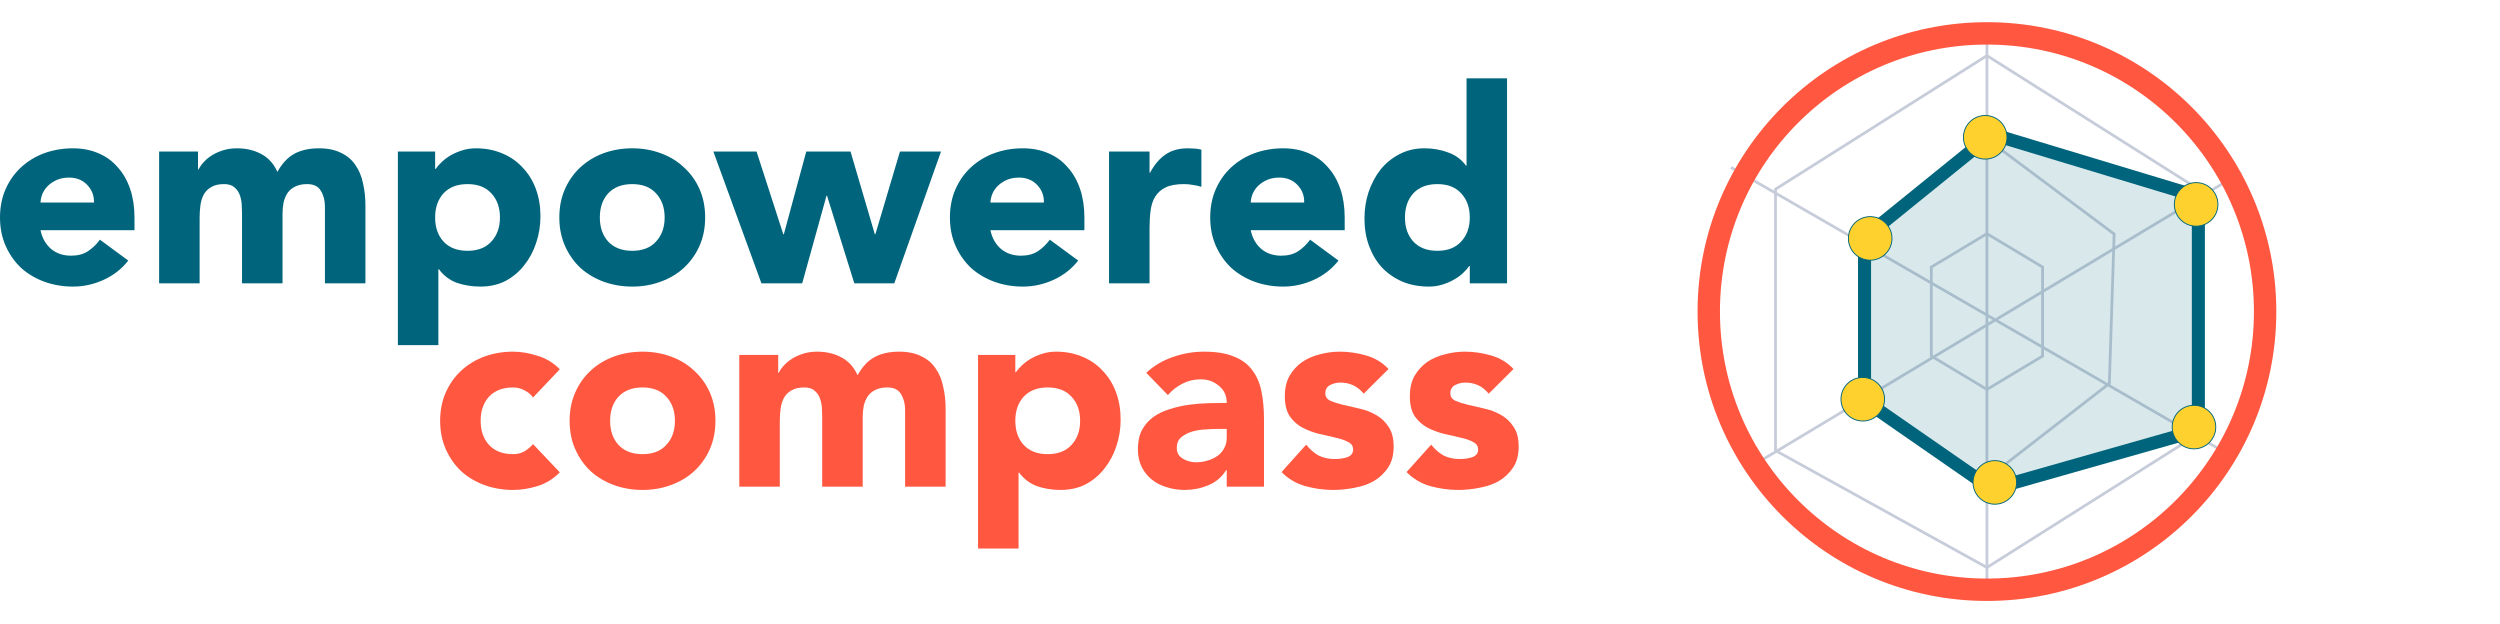
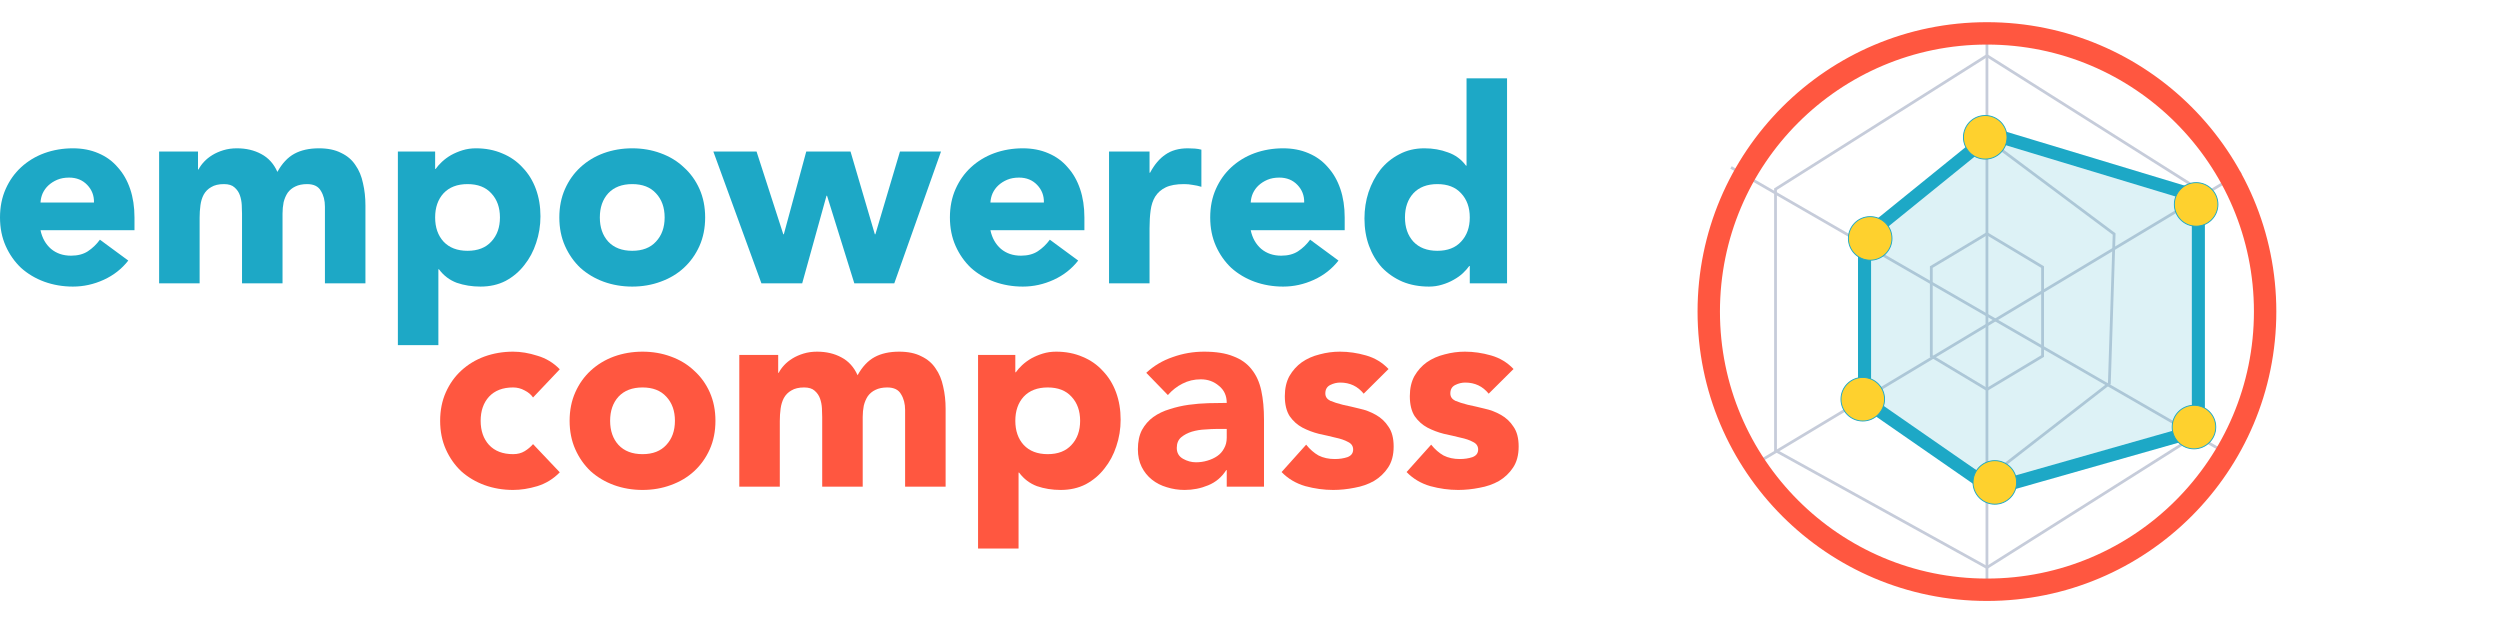
<svg xmlns="http://www.w3.org/2000/svg" width="670" height="167" viewBox="0 0 670 167" fill="none">
  <path d="M142.856 106.526C142.325 105.751 141.577 105.121 140.612 104.637C139.647 104.104 138.61 103.837 137.5 103.837C134.75 103.837 132.603 104.661 131.059 106.308C129.563 107.955 128.815 110.111 128.815 112.775C128.815 115.439 129.563 117.595 131.059 119.242C132.603 120.889 134.75 121.713 137.5 121.713C138.706 121.713 139.743 121.446 140.612 120.913C141.48 120.381 142.228 119.751 142.856 119.024L150.02 126.581C148.332 128.325 146.329 129.561 144.013 130.287C141.746 130.965 139.575 131.305 137.5 131.305C134.798 131.305 132.241 130.869 129.828 129.997C127.464 129.125 125.39 127.889 123.604 126.291C121.867 124.644 120.492 122.682 119.479 120.405C118.466 118.128 117.959 115.585 117.959 112.775C117.959 109.965 118.466 107.422 119.479 105.145C120.492 102.869 121.867 100.931 123.604 99.332C125.39 97.685 127.464 96.426 129.828 95.554C132.241 94.682 134.798 94.246 137.5 94.246C139.575 94.246 141.746 94.609 144.013 95.336C146.329 96.014 148.332 97.225 150.02 98.969L142.856 106.526Z" fill="#FF5740" />
  <path d="M152.656 112.775C152.656 109.965 153.163 107.422 154.176 105.145C155.189 102.869 156.565 100.931 158.301 99.332C160.087 97.685 162.161 96.426 164.526 95.554C166.938 94.682 169.495 94.246 172.197 94.246C174.899 94.246 177.432 94.682 179.796 95.554C182.209 96.426 184.283 97.685 186.02 99.332C187.805 100.931 189.205 102.869 190.218 105.145C191.231 107.422 191.738 109.965 191.738 112.775C191.738 115.585 191.231 118.128 190.218 120.405C189.205 122.682 187.805 124.644 186.02 126.291C184.283 127.889 182.209 129.125 179.796 129.997C177.432 130.869 174.899 131.305 172.197 131.305C169.495 131.305 166.938 130.869 164.526 129.997C162.161 129.125 160.087 127.889 158.301 126.291C156.565 124.644 155.189 122.682 154.176 120.405C153.163 118.128 152.656 115.585 152.656 112.775ZM163.512 112.775C163.512 115.439 164.26 117.595 165.756 119.242C167.3 120.889 169.447 121.713 172.197 121.713C174.947 121.713 177.07 120.889 178.566 119.242C180.11 117.595 180.882 115.439 180.882 112.775C180.882 110.111 180.11 107.955 178.566 106.308C177.07 104.661 174.947 103.837 172.197 103.837C169.447 103.837 167.3 104.661 165.756 106.308C164.26 107.955 163.512 110.111 163.512 112.775Z" fill="#FF5740" />
  <path d="M198.132 95.118H208.554V99.913H208.698C209.036 99.235 209.519 98.557 210.146 97.879C210.773 97.201 211.521 96.595 212.389 96.062C213.258 95.529 214.247 95.093 215.357 94.754C216.466 94.415 217.673 94.246 218.975 94.246C221.436 94.246 223.607 94.754 225.489 95.772C227.419 96.789 228.866 98.388 229.831 100.567C231.086 98.291 232.606 96.668 234.391 95.699C236.176 94.73 238.371 94.246 240.977 94.246C243.341 94.246 245.319 94.657 246.911 95.481C248.552 96.256 249.83 97.346 250.747 98.751C251.712 100.107 252.387 101.73 252.773 103.619C253.208 105.46 253.425 107.446 253.425 109.578V130.433H242.569V109.869C242.569 108.221 242.207 106.817 241.483 105.654C240.808 104.443 239.578 103.837 237.792 103.837C236.538 103.837 235.476 104.055 234.608 104.491C233.788 104.879 233.112 105.436 232.581 106.163C232.099 106.889 231.737 107.737 231.496 108.706C231.303 109.675 231.206 110.692 231.206 111.758V130.433H220.35V111.758C220.35 111.128 220.326 110.353 220.278 109.433C220.23 108.512 220.061 107.64 219.771 106.817C219.482 105.993 218.999 105.291 218.324 104.709C217.697 104.128 216.756 103.837 215.501 103.837C214.102 103.837 212.968 104.104 212.1 104.637C211.231 105.121 210.556 105.799 210.073 106.671C209.639 107.495 209.35 108.439 209.205 109.505C209.06 110.571 208.988 111.685 208.988 112.848V130.433H198.132V95.118Z" fill="#FF5740" />
  <path d="M262.118 95.118H272.106V99.768H272.25C272.684 99.138 273.239 98.509 273.915 97.879C274.639 97.201 275.459 96.595 276.375 96.062C277.34 95.529 278.378 95.093 279.488 94.754C280.597 94.415 281.779 94.246 283.034 94.246C285.639 94.246 288.003 94.706 290.126 95.626C292.249 96.498 294.059 97.758 295.554 99.405C297.098 101.003 298.28 102.917 299.101 105.145C299.921 107.374 300.331 109.82 300.331 112.484C300.331 114.955 299.945 117.329 299.173 119.606C298.449 121.834 297.388 123.82 295.989 125.564C294.638 127.308 292.973 128.713 290.995 129.779C289.017 130.796 286.773 131.305 284.264 131.305C281.996 131.305 279.874 130.965 277.895 130.287C275.965 129.561 274.373 128.349 273.119 126.654H272.974V147H262.118V95.118ZM272.106 112.775C272.106 115.439 272.853 117.595 274.349 119.242C275.893 120.889 278.04 121.713 280.79 121.713C283.54 121.713 285.663 120.889 287.159 119.242C288.703 117.595 289.475 115.439 289.475 112.775C289.475 110.111 288.703 107.955 287.159 106.308C285.663 104.661 283.54 103.837 280.79 103.837C278.04 103.837 275.893 104.661 274.349 106.308C272.853 107.955 272.106 110.111 272.106 112.775Z" fill="#FF5740" />
  <path d="M328.765 126H328.62C327.414 127.889 325.798 129.246 323.771 130.069C321.793 130.893 319.694 131.305 317.475 131.305C315.834 131.305 314.242 131.062 312.698 130.578C311.202 130.142 309.876 129.464 308.718 128.543C307.56 127.623 306.643 126.484 305.968 125.128C305.292 123.772 304.954 122.197 304.954 120.405C304.954 118.37 305.316 116.651 306.04 115.246C306.812 113.841 307.825 112.678 309.08 111.758C310.382 110.837 311.854 110.135 313.494 109.651C315.135 109.118 316.823 108.73 318.56 108.488C320.346 108.246 322.107 108.1 323.844 108.052C325.629 108.003 327.269 107.979 328.765 107.979C328.765 106.042 328.065 104.516 326.666 103.401C325.315 102.239 323.699 101.657 321.817 101.657C320.032 101.657 318.392 102.045 316.896 102.82C315.448 103.547 314.146 104.564 312.988 105.872L307.198 99.913C309.224 98.024 311.588 96.619 314.29 95.699C316.992 94.73 319.791 94.246 322.686 94.246C325.87 94.246 328.475 94.657 330.502 95.481C332.577 96.256 334.217 97.419 335.423 98.969C336.678 100.519 337.546 102.433 338.029 104.709C338.511 106.938 338.752 109.529 338.752 112.484V130.433H328.765V126ZM326.087 114.955C325.267 114.955 324.23 115.003 322.975 115.1C321.769 115.149 320.587 115.343 319.429 115.682C318.319 116.021 317.354 116.529 316.534 117.208C315.762 117.886 315.376 118.83 315.376 120.042C315.376 121.349 315.931 122.318 317.041 122.948C318.15 123.578 319.308 123.893 320.514 123.893C321.576 123.893 322.589 123.747 323.554 123.457C324.567 123.166 325.46 122.754 326.232 122.221C327.004 121.689 327.607 121.01 328.041 120.187C328.524 119.363 328.765 118.394 328.765 117.28V114.955H326.087Z" fill="#FF5740" />
  <path d="M365.466 105.509C363.874 103.522 361.775 102.529 359.169 102.529C358.253 102.529 357.36 102.747 356.492 103.183C355.623 103.619 355.189 104.37 355.189 105.436C355.189 106.308 355.623 106.962 356.492 107.398C357.408 107.785 358.542 108.149 359.893 108.488C361.292 108.779 362.764 109.118 364.308 109.505C365.9 109.844 367.372 110.401 368.723 111.176C370.122 111.952 371.256 113.017 372.124 114.374C373.041 115.682 373.499 117.45 373.499 119.678C373.499 121.955 372.993 123.844 371.979 125.346C371.014 126.799 369.76 127.986 368.216 128.907C366.672 129.779 364.935 130.384 363.005 130.723C361.075 131.111 359.169 131.305 357.288 131.305C354.827 131.305 352.342 130.965 349.833 130.287C347.324 129.561 345.202 128.301 343.465 126.509L350.05 119.17C351.064 120.429 352.173 121.398 353.38 122.076C354.634 122.706 356.082 123.021 357.722 123.021C358.976 123.021 360.11 122.851 361.124 122.512C362.137 122.125 362.643 121.446 362.643 120.478C362.643 119.557 362.185 118.879 361.268 118.443C360.4 117.958 359.266 117.571 357.867 117.28C356.516 116.941 355.044 116.602 353.452 116.263C351.908 115.875 350.436 115.318 349.037 114.592C347.686 113.865 346.552 112.848 345.636 111.54C344.767 110.183 344.333 108.391 344.333 106.163C344.333 104.08 344.743 102.287 345.563 100.785C346.432 99.284 347.542 98.048 348.893 97.08C350.292 96.111 351.884 95.408 353.669 94.972C355.454 94.488 357.264 94.246 359.097 94.246C361.413 94.246 363.753 94.585 366.117 95.263C368.481 95.941 370.484 97.152 372.124 98.896L365.466 105.509Z" fill="#FF5740" />
  <path d="M398.967 105.509C397.374 103.522 395.276 102.529 392.67 102.529C391.753 102.529 390.861 102.747 389.992 103.183C389.124 103.619 388.69 104.37 388.69 105.436C388.69 106.308 389.124 106.962 389.992 107.398C390.909 107.785 392.043 108.149 393.394 108.488C394.793 108.779 396.265 109.118 397.809 109.505C399.401 109.844 400.872 110.401 402.223 111.176C403.623 111.952 404.756 113.017 405.625 114.374C406.542 115.682 407 117.45 407 119.678C407 121.955 406.493 123.844 405.48 125.346C404.515 126.799 403.261 127.986 401.717 128.907C400.173 129.779 398.436 130.384 396.506 130.723C394.576 131.111 392.67 131.305 390.788 131.305C388.328 131.305 385.843 130.965 383.334 130.287C380.825 129.561 378.702 128.301 376.965 126.509L383.551 119.17C384.564 120.429 385.674 121.398 386.88 122.076C388.135 122.706 389.582 123.021 391.223 123.021C392.477 123.021 393.611 122.851 394.624 122.512C395.637 122.125 396.144 121.446 396.144 120.478C396.144 119.557 395.686 118.879 394.769 118.443C393.901 117.958 392.767 117.571 391.367 117.28C390.017 116.941 388.545 116.602 386.953 116.263C385.409 115.875 383.937 115.318 382.538 114.592C381.187 113.865 380.053 112.848 379.136 111.54C378.268 110.183 377.834 108.391 377.834 106.163C377.834 104.08 378.244 102.287 379.064 100.785C379.933 99.284 381.042 98.048 382.393 97.08C383.792 96.111 385.385 95.408 387.17 94.972C388.955 94.488 390.764 94.246 392.598 94.246C394.914 94.246 397.254 94.585 399.618 95.263C401.982 95.941 403.984 97.152 405.625 98.896L398.967 105.509Z" fill="#FF5740" />
-   <path d="M34.377 69.831C32.64 72.059 30.445 73.778 27.791 74.99C25.137 76.201 22.387 76.806 19.541 76.806C16.839 76.806 14.282 76.37 11.869 75.498C9.505 74.626 7.43 73.391 5.645 71.792C3.908 70.145 2.533 68.183 1.52 65.907C0.507 63.63 0 61.087 0 58.277C0 55.467 0.507 52.924 1.52 50.647C2.533 48.37 3.908 46.432 5.645 44.834C7.43 43.187 9.505 41.927 11.869 41.055C14.282 40.183 16.839 39.747 19.541 39.747C22.05 39.747 24.317 40.183 26.344 41.055C28.418 41.927 30.155 43.187 31.555 44.834C33.002 46.432 34.112 48.37 34.884 50.647C35.656 52.924 36.042 55.467 36.042 58.277V61.692H10.856C11.29 63.775 12.231 65.446 13.678 66.706C15.126 67.917 16.911 68.522 19.034 68.522C20.819 68.522 22.315 68.135 23.521 67.36C24.776 66.536 25.861 65.495 26.778 64.235L34.377 69.831ZM25.186 54.28C25.234 52.439 24.631 50.865 23.376 49.557C22.122 48.249 20.506 47.595 18.527 47.595C17.321 47.595 16.26 47.789 15.343 48.176C14.426 48.564 13.63 49.073 12.955 49.702C12.328 50.284 11.821 50.986 11.435 51.81C11.097 52.585 10.904 53.408 10.856 54.28H25.186Z" fill="#00657C" />
-   <path d="M42.643 40.619H53.065V45.415H53.21C53.548 44.737 54.03 44.059 54.657 43.381C55.285 42.702 56.032 42.097 56.901 41.564C57.769 41.031 58.758 40.595 59.868 40.256C60.978 39.917 62.184 39.747 63.487 39.747C65.948 39.747 68.119 40.256 70 41.273C71.93 42.291 73.378 43.889 74.343 46.069C75.597 43.792 77.117 42.17 78.902 41.201C80.687 40.232 82.883 39.747 85.488 39.747C87.852 39.747 89.831 40.159 91.423 40.983C93.063 41.758 94.342 42.848 95.258 44.253C96.224 45.609 96.899 47.232 97.285 49.121C97.719 50.962 97.936 52.948 97.936 55.08V75.934H87.08V55.37C87.08 53.723 86.719 52.318 85.995 51.156C85.319 49.945 84.089 49.339 82.304 49.339C81.049 49.339 79.988 49.557 79.119 49.993C78.299 50.381 77.624 50.938 77.093 51.664C76.61 52.391 76.249 53.239 76.007 54.208C75.814 55.176 75.718 56.194 75.718 57.26V75.934H64.862V57.26C64.862 56.63 64.838 55.855 64.79 54.934C64.741 54.014 64.572 53.142 64.283 52.318C63.993 51.495 63.511 50.792 62.836 50.211C62.208 49.63 61.267 49.339 60.013 49.339C58.614 49.339 57.48 49.605 56.611 50.138C55.743 50.623 55.067 51.301 54.585 52.173C54.151 52.996 53.861 53.941 53.717 55.007C53.572 56.073 53.499 57.187 53.499 58.349V75.934H42.643V40.619Z" fill="#00657C" />
-   <path d="M106.63 40.619H116.617V45.27H116.762C117.196 44.64 117.751 44.01 118.426 43.381C119.15 42.702 119.97 42.097 120.887 41.564C121.852 41.031 122.889 40.595 123.999 40.256C125.109 39.917 126.291 39.747 127.545 39.747C130.151 39.747 132.515 40.208 134.638 41.128C136.761 42 138.57 43.26 140.066 44.907C141.61 46.505 142.792 48.419 143.612 50.647C144.432 52.875 144.842 55.322 144.842 57.986C144.842 60.457 144.456 62.831 143.684 65.107C142.961 67.336 141.899 69.322 140.5 71.066C139.149 72.81 137.484 74.215 135.506 75.28C133.528 76.298 131.285 76.806 128.776 76.806C126.508 76.806 124.385 76.467 122.407 75.789C120.477 75.062 118.885 73.851 117.63 72.156H117.485V92.502H106.63V40.619ZM116.617 58.277C116.617 60.941 117.365 63.097 118.861 64.744C120.404 66.391 122.552 67.215 125.302 67.215C128.052 67.215 130.175 66.391 131.671 64.744C133.214 63.097 133.986 60.941 133.986 58.277C133.986 55.612 133.214 53.457 131.671 51.81C130.175 50.163 128.052 49.339 125.302 49.339C122.552 49.339 120.404 50.163 118.861 51.81C117.365 53.457 116.617 55.612 116.617 58.277Z" fill="#00657C" />
-   <path d="M149.9 58.277C149.9 55.467 150.407 52.924 151.42 50.647C152.433 48.37 153.808 46.432 155.545 44.834C157.33 43.187 159.405 41.927 161.769 41.055C164.182 40.183 166.739 39.747 169.441 39.747C172.143 39.747 174.676 40.183 177.04 41.055C179.452 41.927 181.527 43.187 183.264 44.834C185.049 46.432 186.448 48.37 187.462 50.647C188.475 52.924 188.981 55.467 188.981 58.277C188.981 61.087 188.475 63.63 187.462 65.907C186.448 68.183 185.049 70.145 183.264 71.792C181.527 73.391 179.452 74.626 177.04 75.498C174.676 76.37 172.143 76.806 169.441 76.806C166.739 76.806 164.182 76.37 161.769 75.498C159.405 74.626 157.33 73.391 155.545 71.792C153.808 70.145 152.433 68.183 151.42 65.907C150.407 63.63 149.9 61.087 149.9 58.277ZM160.756 58.277C160.756 60.941 161.504 63.097 162.999 64.744C164.543 66.391 166.69 67.215 169.441 67.215C172.191 67.215 174.314 66.391 175.809 64.744C177.353 63.097 178.125 60.941 178.125 58.277C178.125 55.612 177.353 53.457 175.809 51.81C174.314 50.163 172.191 49.339 169.441 49.339C166.69 49.339 164.543 50.163 162.999 51.81C161.504 53.457 160.756 55.612 160.756 58.277Z" fill="#00657C" />
-   <path d="M191.178 40.619H202.758L209.923 62.782H210.067L216.074 40.619H227.943L234.457 62.782H234.602L241.188 40.619H252.188L239.668 75.934H228.957L221.647 52.464H221.502L214.989 75.934H204.06L191.178 40.619Z" fill="#00657C" />
-   <path d="M288.954 69.831C287.217 72.059 285.022 73.778 282.368 74.99C279.715 76.201 276.964 76.806 274.118 76.806C271.416 76.806 268.859 76.37 266.446 75.498C264.082 74.626 262.007 73.391 260.222 71.792C258.485 70.145 257.11 68.183 256.097 65.907C255.084 63.63 254.577 61.087 254.577 58.277C254.577 55.467 255.084 52.924 256.097 50.647C257.11 48.37 258.485 46.432 260.222 44.834C262.007 43.187 264.082 41.927 266.446 41.055C268.859 40.183 271.416 39.747 274.118 39.747C276.627 39.747 278.894 40.183 280.921 41.055C282.996 41.927 284.732 43.187 286.132 44.834C287.579 46.432 288.689 48.37 289.461 50.647C290.233 52.924 290.619 55.467 290.619 58.277V61.692H265.433C265.867 63.775 266.808 65.446 268.256 66.706C269.703 67.917 271.488 68.522 273.611 68.522C275.396 68.522 276.892 68.135 278.098 67.36C279.353 66.536 280.438 65.495 281.355 64.235L288.954 69.831ZM279.763 54.28C279.811 52.439 279.208 50.865 277.954 49.557C276.699 48.249 275.083 47.595 273.105 47.595C271.898 47.595 270.837 47.789 269.92 48.176C269.003 48.564 268.207 49.073 267.532 49.702C266.905 50.284 266.398 50.986 266.012 51.81C265.674 52.585 265.481 53.408 265.433 54.28H279.763Z" fill="#00657C" />
-   <path d="M297.221 40.619H308.077V46.287H308.221C309.379 44.107 310.754 42.484 312.347 41.419C313.939 40.304 315.941 39.747 318.353 39.747C318.981 39.747 319.608 39.772 320.235 39.82C320.862 39.868 321.441 39.965 321.972 40.111V50.066C321.2 49.824 320.428 49.654 319.656 49.557C318.932 49.412 318.16 49.339 317.34 49.339C315.266 49.339 313.625 49.63 312.419 50.211C311.213 50.792 310.272 51.616 309.596 52.682C308.969 53.699 308.559 54.934 308.366 56.388C308.173 57.841 308.077 59.439 308.077 61.183V75.934H297.221V40.619Z" fill="#00657C" />
-   <path d="M358.712 69.831C356.975 72.059 354.78 73.778 352.126 74.99C349.472 76.201 346.722 76.806 343.876 76.806C341.174 76.806 338.617 76.37 336.204 75.498C333.84 74.626 331.765 73.391 329.98 71.792C328.243 70.145 326.868 68.183 325.855 65.907C324.842 63.63 324.335 61.087 324.335 58.277C324.335 55.467 324.842 52.924 325.855 50.647C326.868 48.37 328.243 46.432 329.98 44.834C331.765 43.187 333.84 41.927 336.204 41.055C338.617 40.183 341.174 39.747 343.876 39.747C346.385 39.747 348.652 40.183 350.679 41.055C352.753 41.927 354.49 43.187 355.89 44.834C357.337 46.432 358.447 48.37 359.219 50.647C359.991 52.924 360.377 55.467 360.377 58.277V61.692H335.191C335.625 63.775 336.566 65.446 338.013 66.706C339.461 67.917 341.246 68.522 343.369 68.522C345.154 68.522 346.65 68.135 347.856 67.36C349.111 66.536 350.196 65.495 351.113 64.235L358.712 69.831ZM349.521 54.28C349.569 52.439 348.966 50.865 347.711 49.557C346.457 48.249 344.841 47.595 342.862 47.595C341.656 47.595 340.595 47.789 339.678 48.176C338.761 48.564 337.965 49.073 337.29 49.702C336.662 50.284 336.156 50.986 335.77 51.81C335.432 52.585 335.239 53.408 335.191 54.28H349.521Z" fill="#00657C" />
-   <path d="M403.889 75.934H393.901V71.284H393.756C393.322 71.913 392.743 72.567 392.019 73.246C391.344 73.875 390.524 74.457 389.559 74.99C388.642 75.522 387.605 75.959 386.447 76.298C385.337 76.637 384.179 76.806 382.973 76.806C380.367 76.806 378.003 76.37 375.88 75.498C373.757 74.578 371.924 73.318 370.38 71.72C368.884 70.073 367.726 68.135 366.906 65.907C366.086 63.678 365.676 61.232 365.676 58.568C365.676 56.097 366.038 53.747 366.761 51.519C367.533 49.242 368.595 47.232 369.946 45.488C371.345 43.744 373.034 42.363 375.012 41.346C376.99 40.28 379.234 39.747 381.742 39.747C384.01 39.747 386.109 40.111 388.039 40.837C390.017 41.516 391.633 42.702 392.888 44.398H393.033V21H403.889V75.934ZM393.901 58.277C393.901 55.612 393.129 53.457 391.585 51.81C390.089 50.163 387.967 49.339 385.216 49.339C382.466 49.339 380.319 50.163 378.775 51.81C377.279 53.457 376.532 55.612 376.532 58.277C376.532 60.941 377.279 63.097 378.775 64.744C380.319 66.391 382.466 67.215 385.216 67.215C387.967 67.215 390.089 66.391 391.585 64.744C393.129 63.097 393.901 60.941 393.901 58.277Z" fill="#00657C" />
+   <path d="M34.377 69.831C32.64 72.059 30.445 73.778 27.791 74.99C25.137 76.201 22.387 76.806 19.541 76.806C16.839 76.806 14.282 76.37 11.869 75.498C9.505 74.626 7.43 73.391 5.645 71.792C3.908 70.145 2.533 68.183 1.52 65.907C0.507 63.63 0 61.087 0 58.277C0 55.467 0.507 52.924 1.52 50.647C2.533 48.37 3.908 46.432 5.645 44.834C7.43 43.187 9.505 41.927 11.869 41.055C14.282 40.183 16.839 39.747 19.541 39.747C22.05 39.747 24.317 40.183 26.344 41.055C28.418 41.927 30.155 43.187 31.555 44.834C33.002 46.432 34.112 48.37 34.884 50.647C35.656 52.924 36.042 55.467 36.042 58.277V61.692H10.856C11.29 63.775 12.231 65.446 13.678 66.706C15.126 67.917 16.911 68.522 19.034 68.522C20.819 68.522 22.315 68.135 23.521 67.36C24.776 66.536 25.861 65.495 26.778 64.235L34.377 69.831ZM25.186 54.28C25.234 52.439 24.631 50.865 23.376 49.557C22.122 48.249 20.506 47.595 18.527 47.595C17.321 47.595 16.26 47.789 15.343 48.176C14.426 48.564 13.63 49.073 12.955 49.702C12.328 50.284 11.821 50.986 11.435 51.81C11.097 52.585 10.904 53.408 10.856 54.28H25.186Z" fill="#1DA8C6" />
+   <path d="M42.643 40.619H53.065V45.415H53.21C53.548 44.737 54.03 44.059 54.657 43.381C55.285 42.702 56.032 42.097 56.901 41.564C57.769 41.031 58.758 40.595 59.868 40.256C60.978 39.917 62.184 39.747 63.487 39.747C65.948 39.747 68.119 40.256 70 41.273C71.93 42.291 73.378 43.889 74.343 46.069C75.597 43.792 77.117 42.17 78.902 41.201C80.687 40.232 82.883 39.747 85.488 39.747C87.852 39.747 89.831 40.159 91.423 40.983C93.063 41.758 94.342 42.848 95.258 44.253C96.224 45.609 96.899 47.232 97.285 49.121C97.719 50.962 97.936 52.948 97.936 55.08V75.934H87.08V55.37C87.08 53.723 86.719 52.318 85.995 51.156C85.319 49.945 84.089 49.339 82.304 49.339C81.049 49.339 79.988 49.557 79.119 49.993C78.299 50.381 77.624 50.938 77.093 51.664C76.61 52.391 76.249 53.239 76.007 54.208C75.814 55.176 75.718 56.194 75.718 57.26V75.934H64.862V57.26C64.862 56.63 64.838 55.855 64.79 54.934C64.741 54.014 64.572 53.142 64.283 52.318C63.993 51.495 63.511 50.792 62.836 50.211C62.208 49.63 61.267 49.339 60.013 49.339C58.614 49.339 57.48 49.605 56.611 50.138C55.743 50.623 55.067 51.301 54.585 52.173C54.151 52.996 53.861 53.941 53.717 55.007C53.572 56.073 53.499 57.187 53.499 58.349V75.934H42.643V40.619Z" fill="#1DA8C6" />
+   <path d="M106.63 40.619H116.617V45.27H116.762C117.196 44.64 117.751 44.01 118.426 43.381C119.15 42.702 119.97 42.097 120.887 41.564C121.852 41.031 122.889 40.595 123.999 40.256C125.109 39.917 126.291 39.747 127.545 39.747C130.151 39.747 132.515 40.208 134.638 41.128C136.761 42 138.57 43.26 140.066 44.907C141.61 46.505 142.792 48.419 143.612 50.647C144.432 52.875 144.842 55.322 144.842 57.986C144.842 60.457 144.456 62.831 143.684 65.107C142.961 67.336 141.899 69.322 140.5 71.066C139.149 72.81 137.484 74.215 135.506 75.28C133.528 76.298 131.285 76.806 128.776 76.806C126.508 76.806 124.385 76.467 122.407 75.789C120.477 75.062 118.885 73.851 117.63 72.156H117.485V92.502H106.63V40.619ZM116.617 58.277C116.617 60.941 117.365 63.097 118.861 64.744C120.404 66.391 122.552 67.215 125.302 67.215C128.052 67.215 130.175 66.391 131.671 64.744C133.214 63.097 133.986 60.941 133.986 58.277C133.986 55.612 133.214 53.457 131.671 51.81C130.175 50.163 128.052 49.339 125.302 49.339C122.552 49.339 120.404 50.163 118.861 51.81C117.365 53.457 116.617 55.612 116.617 58.277Z" fill="#1DA8C6" />
+   <path d="M149.9 58.277C149.9 55.467 150.407 52.924 151.42 50.647C152.433 48.37 153.808 46.432 155.545 44.834C157.33 43.187 159.405 41.927 161.769 41.055C164.182 40.183 166.739 39.747 169.441 39.747C172.143 39.747 174.676 40.183 177.04 41.055C179.452 41.927 181.527 43.187 183.264 44.834C185.049 46.432 186.448 48.37 187.462 50.647C188.475 52.924 188.981 55.467 188.981 58.277C188.981 61.087 188.475 63.63 187.462 65.907C186.448 68.183 185.049 70.145 183.264 71.792C181.527 73.391 179.452 74.626 177.04 75.498C174.676 76.37 172.143 76.806 169.441 76.806C166.739 76.806 164.182 76.37 161.769 75.498C159.405 74.626 157.33 73.391 155.545 71.792C153.808 70.145 152.433 68.183 151.42 65.907C150.407 63.63 149.9 61.087 149.9 58.277ZM160.756 58.277C160.756 60.941 161.504 63.097 162.999 64.744C164.543 66.391 166.69 67.215 169.441 67.215C172.191 67.215 174.314 66.391 175.809 64.744C177.353 63.097 178.125 60.941 178.125 58.277C178.125 55.612 177.353 53.457 175.809 51.81C174.314 50.163 172.191 49.339 169.441 49.339C166.69 49.339 164.543 50.163 162.999 51.81C161.504 53.457 160.756 55.612 160.756 58.277Z" fill="#1DA8C6" />
+   <path d="M191.178 40.619H202.758L209.923 62.782H210.067L216.074 40.619H227.943L234.457 62.782H234.602L241.188 40.619H252.188L239.668 75.934H228.957L221.647 52.464H221.502L214.989 75.934H204.06L191.178 40.619Z" fill="#1DA8C6" />
+   <path d="M288.954 69.831C287.217 72.059 285.022 73.778 282.368 74.99C279.715 76.201 276.964 76.806 274.118 76.806C271.416 76.806 268.859 76.37 266.446 75.498C264.082 74.626 262.007 73.391 260.222 71.792C258.485 70.145 257.11 68.183 256.097 65.907C255.084 63.63 254.577 61.087 254.577 58.277C254.577 55.467 255.084 52.924 256.097 50.647C257.11 48.37 258.485 46.432 260.222 44.834C262.007 43.187 264.082 41.927 266.446 41.055C268.859 40.183 271.416 39.747 274.118 39.747C276.627 39.747 278.894 40.183 280.921 41.055C282.996 41.927 284.732 43.187 286.132 44.834C287.579 46.432 288.689 48.37 289.461 50.647C290.233 52.924 290.619 55.467 290.619 58.277V61.692H265.433C265.867 63.775 266.808 65.446 268.256 66.706C269.703 67.917 271.488 68.522 273.611 68.522C275.396 68.522 276.892 68.135 278.098 67.36C279.353 66.536 280.438 65.495 281.355 64.235L288.954 69.831ZM279.763 54.28C279.811 52.439 279.208 50.865 277.954 49.557C276.699 48.249 275.083 47.595 273.105 47.595C271.898 47.595 270.837 47.789 269.92 48.176C269.003 48.564 268.207 49.073 267.532 49.702C266.905 50.284 266.398 50.986 266.012 51.81C265.674 52.585 265.481 53.408 265.433 54.28H279.763Z" fill="#1DA8C6" />
+   <path d="M297.221 40.619H308.077V46.287H308.221C309.379 44.107 310.754 42.484 312.347 41.419C313.939 40.304 315.941 39.747 318.353 39.747C318.981 39.747 319.608 39.772 320.235 39.82C320.862 39.868 321.441 39.965 321.972 40.111V50.066C321.2 49.824 320.428 49.654 319.656 49.557C318.932 49.412 318.16 49.339 317.34 49.339C315.266 49.339 313.625 49.63 312.419 50.211C311.213 50.792 310.272 51.616 309.596 52.682C308.969 53.699 308.559 54.934 308.366 56.388C308.173 57.841 308.077 59.439 308.077 61.183V75.934H297.221V40.619Z" fill="#1DA8C6" />
+   <path d="M358.712 69.831C356.975 72.059 354.78 73.778 352.126 74.99C349.472 76.201 346.722 76.806 343.876 76.806C341.174 76.806 338.617 76.37 336.204 75.498C333.84 74.626 331.765 73.391 329.98 71.792C328.243 70.145 326.868 68.183 325.855 65.907C324.842 63.63 324.335 61.087 324.335 58.277C324.335 55.467 324.842 52.924 325.855 50.647C326.868 48.37 328.243 46.432 329.98 44.834C331.765 43.187 333.84 41.927 336.204 41.055C338.617 40.183 341.174 39.747 343.876 39.747C346.385 39.747 348.652 40.183 350.679 41.055C352.753 41.927 354.49 43.187 355.89 44.834C357.337 46.432 358.447 48.37 359.219 50.647C359.991 52.924 360.377 55.467 360.377 58.277V61.692H335.191C335.625 63.775 336.566 65.446 338.013 66.706C339.461 67.917 341.246 68.522 343.369 68.522C345.154 68.522 346.65 68.135 347.856 67.36C349.111 66.536 350.196 65.495 351.113 64.235L358.712 69.831ZM349.521 54.28C349.569 52.439 348.966 50.865 347.711 49.557C346.457 48.249 344.841 47.595 342.862 47.595C341.656 47.595 340.595 47.789 339.678 48.176C338.761 48.564 337.965 49.073 337.29 49.702C336.662 50.284 336.156 50.986 335.77 51.81C335.432 52.585 335.239 53.408 335.191 54.28H349.521Z" fill="#1DA8C6" />
+   <path d="M403.889 75.934H393.901V71.284H393.756C393.322 71.913 392.743 72.567 392.019 73.246C391.344 73.875 390.524 74.457 389.559 74.99C388.642 75.522 387.605 75.959 386.447 76.298C385.337 76.637 384.179 76.806 382.973 76.806C380.367 76.806 378.003 76.37 375.88 75.498C373.757 74.578 371.924 73.318 370.38 71.72C368.884 70.073 367.726 68.135 366.906 65.907C366.086 63.678 365.676 61.232 365.676 58.568C365.676 56.097 366.038 53.747 366.761 51.519C367.533 49.242 368.595 47.232 369.946 45.488C371.345 43.744 373.034 42.363 375.012 41.346C376.99 40.28 379.234 39.747 381.742 39.747C384.01 39.747 386.109 40.111 388.039 40.837C390.017 41.516 391.633 42.702 392.888 44.398H393.033V21H403.889V75.934ZM393.901 58.277C393.901 55.612 393.129 53.457 391.585 51.81C390.089 50.163 387.967 49.339 385.216 49.339C382.466 49.339 380.319 50.163 378.775 51.81C377.279 53.457 376.532 55.612 376.532 58.277C376.532 60.941 377.279 63.097 378.775 64.744C380.319 66.391 382.466 67.215 385.216 67.215C387.967 67.215 390.089 66.391 391.585 64.744C393.129 63.097 393.901 60.941 393.901 58.277Z" fill="#1DA8C6" />
  <path d="M532.5 14.911L589.161 50.696V116.304L532.5 152.089L475.839 120.754V50.696L532.5 14.911Z" stroke="#C6CCDA" stroke-width="0.75" />
  <path d="M532.5 37.254L566.588 62.717L565.304 102.769L532.5 128.232L499.696 107.357L499.1 64.231L532.5 37.254Z" stroke="#C6CCDA" stroke-width="0.75" />
  <path d="M532.5 62.625L547.411 71.571V95.429L532.5 104.375L517.589 95.429V71.571L532.5 62.625Z" stroke="#C6CCDA" stroke-width="0.75" />
  <path d="M532.5 8.946V158.054" stroke="#C6CCDA" stroke-width="0.75" />
  <path d="M463.911 44.87L595.446 120.754" stroke="#C6CCDA" stroke-width="0.75" />
  <path d="M600.585 46.246L472.123 123.323" stroke="#C6CCDA" stroke-width="0.75" />
-   <path d="M533.835 35.969L499.696 63.619V107.357L533.835 131.031L589.161 115.31V52.685L533.835 35.969Z" fill="#00657C" fill-opacity="0.15" stroke="#00657C" stroke-width="3.5" />
-   <path d="M532.041 30.956C535.266 30.956 537.88 33.57 537.881 36.795C537.881 40.02 535.266 42.635 532.041 42.635C528.816 42.634 526.202 40.019 526.202 36.795C526.202 33.57 528.816 30.956 532.041 30.956Z" fill="#FED12E" stroke="#00657C" stroke-width="0.25" />
-   <path d="M588.564 48.94C591.789 48.94 594.403 51.554 594.404 54.779C594.404 58.004 591.789 60.619 588.564 60.619C585.339 60.619 582.725 58.004 582.725 54.779C582.725 51.555 585.339 48.941 588.564 48.94Z" fill="#FED12E" stroke="#00657C" stroke-width="0.25" />
-   <path d="M587.983 108.614C591.208 108.614 593.822 111.228 593.823 114.453C593.823 117.678 591.208 120.292 587.983 120.292C584.758 120.292 582.144 117.677 582.144 114.453C582.144 111.228 584.758 108.614 587.983 108.614Z" fill="#FED12E" stroke="#00657C" stroke-width="0.25" />
-   <path d="M534.61 123.448C537.835 123.448 540.45 126.062 540.45 129.287C540.45 132.512 537.835 135.127 534.61 135.127C531.385 135.127 528.771 132.512 528.771 129.287C528.771 126.062 531.385 123.448 534.61 123.448Z" fill="#FED12E" stroke="#00657C" stroke-width="0.25" />
-   <path d="M499.222 101.151C502.447 101.151 505.062 103.765 505.062 106.99C505.062 110.215 502.447 112.83 499.222 112.83C495.997 112.829 493.383 110.215 493.383 106.99C493.383 103.765 495.997 101.151 499.222 101.151Z" fill="#FED12E" stroke="#00657C" stroke-width="0.25" />
-   <path d="M501.21 58.055C504.435 58.055 507.05 60.669 507.05 63.894C507.05 67.119 504.435 69.734 501.21 69.734C497.985 69.734 495.371 67.119 495.371 63.894C495.371 60.669 497.985 58.055 501.21 58.055Z" fill="#FED12E" stroke="#00657C" stroke-width="0.25" />
+   <path d="M533.835 35.969L499.696 63.619V107.357L533.835 131.031L589.161 115.31V52.685L533.835 35.969Z" fill="#1DA8C6" fill-opacity="0.15" stroke="#1DA8C6" stroke-width="3.5" />
+   <path d="M532.041 30.956C535.266 30.956 537.88 33.57 537.881 36.795C537.881 40.02 535.266 42.635 532.041 42.635C528.816 42.634 526.202 40.019 526.202 36.795C526.202 33.57 528.816 30.956 532.041 30.956Z" fill="#FED12E" stroke="#1DA8C6" stroke-width="0.25" />
+   <path d="M588.564 48.94C591.789 48.94 594.403 51.554 594.404 54.779C594.404 58.004 591.789 60.619 588.564 60.619C585.339 60.619 582.725 58.004 582.725 54.779C582.725 51.555 585.339 48.941 588.564 48.94Z" fill="#FED12E" stroke="#1DA8C6" stroke-width="0.25" />
+   <path d="M587.983 108.614C591.208 108.614 593.822 111.228 593.823 114.453C593.823 117.678 591.208 120.292 587.983 120.292C584.758 120.292 582.144 117.677 582.144 114.453C582.144 111.228 584.758 108.614 587.983 108.614Z" fill="#FED12E" stroke="#1DA8C6" stroke-width="0.25" />
+   <path d="M534.61 123.448C537.835 123.448 540.45 126.062 540.45 129.287C540.45 132.512 537.835 135.127 534.61 135.127C531.385 135.127 528.771 132.512 528.771 129.287C528.771 126.062 531.385 123.448 534.61 123.448Z" fill="#FED12E" stroke="#1DA8C6" stroke-width="0.25" />
+   <path d="M499.222 101.151C502.447 101.151 505.062 103.765 505.062 106.99C505.062 110.215 502.447 112.83 499.222 112.83C495.997 112.829 493.383 110.215 493.383 106.99C493.383 103.765 495.997 101.151 499.222 101.151Z" fill="#FED12E" stroke="#1DA8C6" stroke-width="0.25" />
+   <path d="M501.21 58.055C504.435 58.055 507.05 60.669 507.05 63.894C507.05 67.119 504.435 69.734 501.21 69.734C497.985 69.734 495.371 67.119 495.371 63.894C495.371 60.669 497.985 58.055 501.21 58.055Z" fill="#FED12E" stroke="#1DA8C6" stroke-width="0.25" />
  <path d="M532.5 158.054C573.675 158.054 607.054 124.675 607.054 83.5C607.054 42.325 573.675 8.946 532.5 8.946C491.325 8.946 457.946 42.325 457.946 83.5C457.946 124.675 491.325 158.054 532.5 158.054Z" stroke="#FF5740" stroke-width="6" />
</svg>
